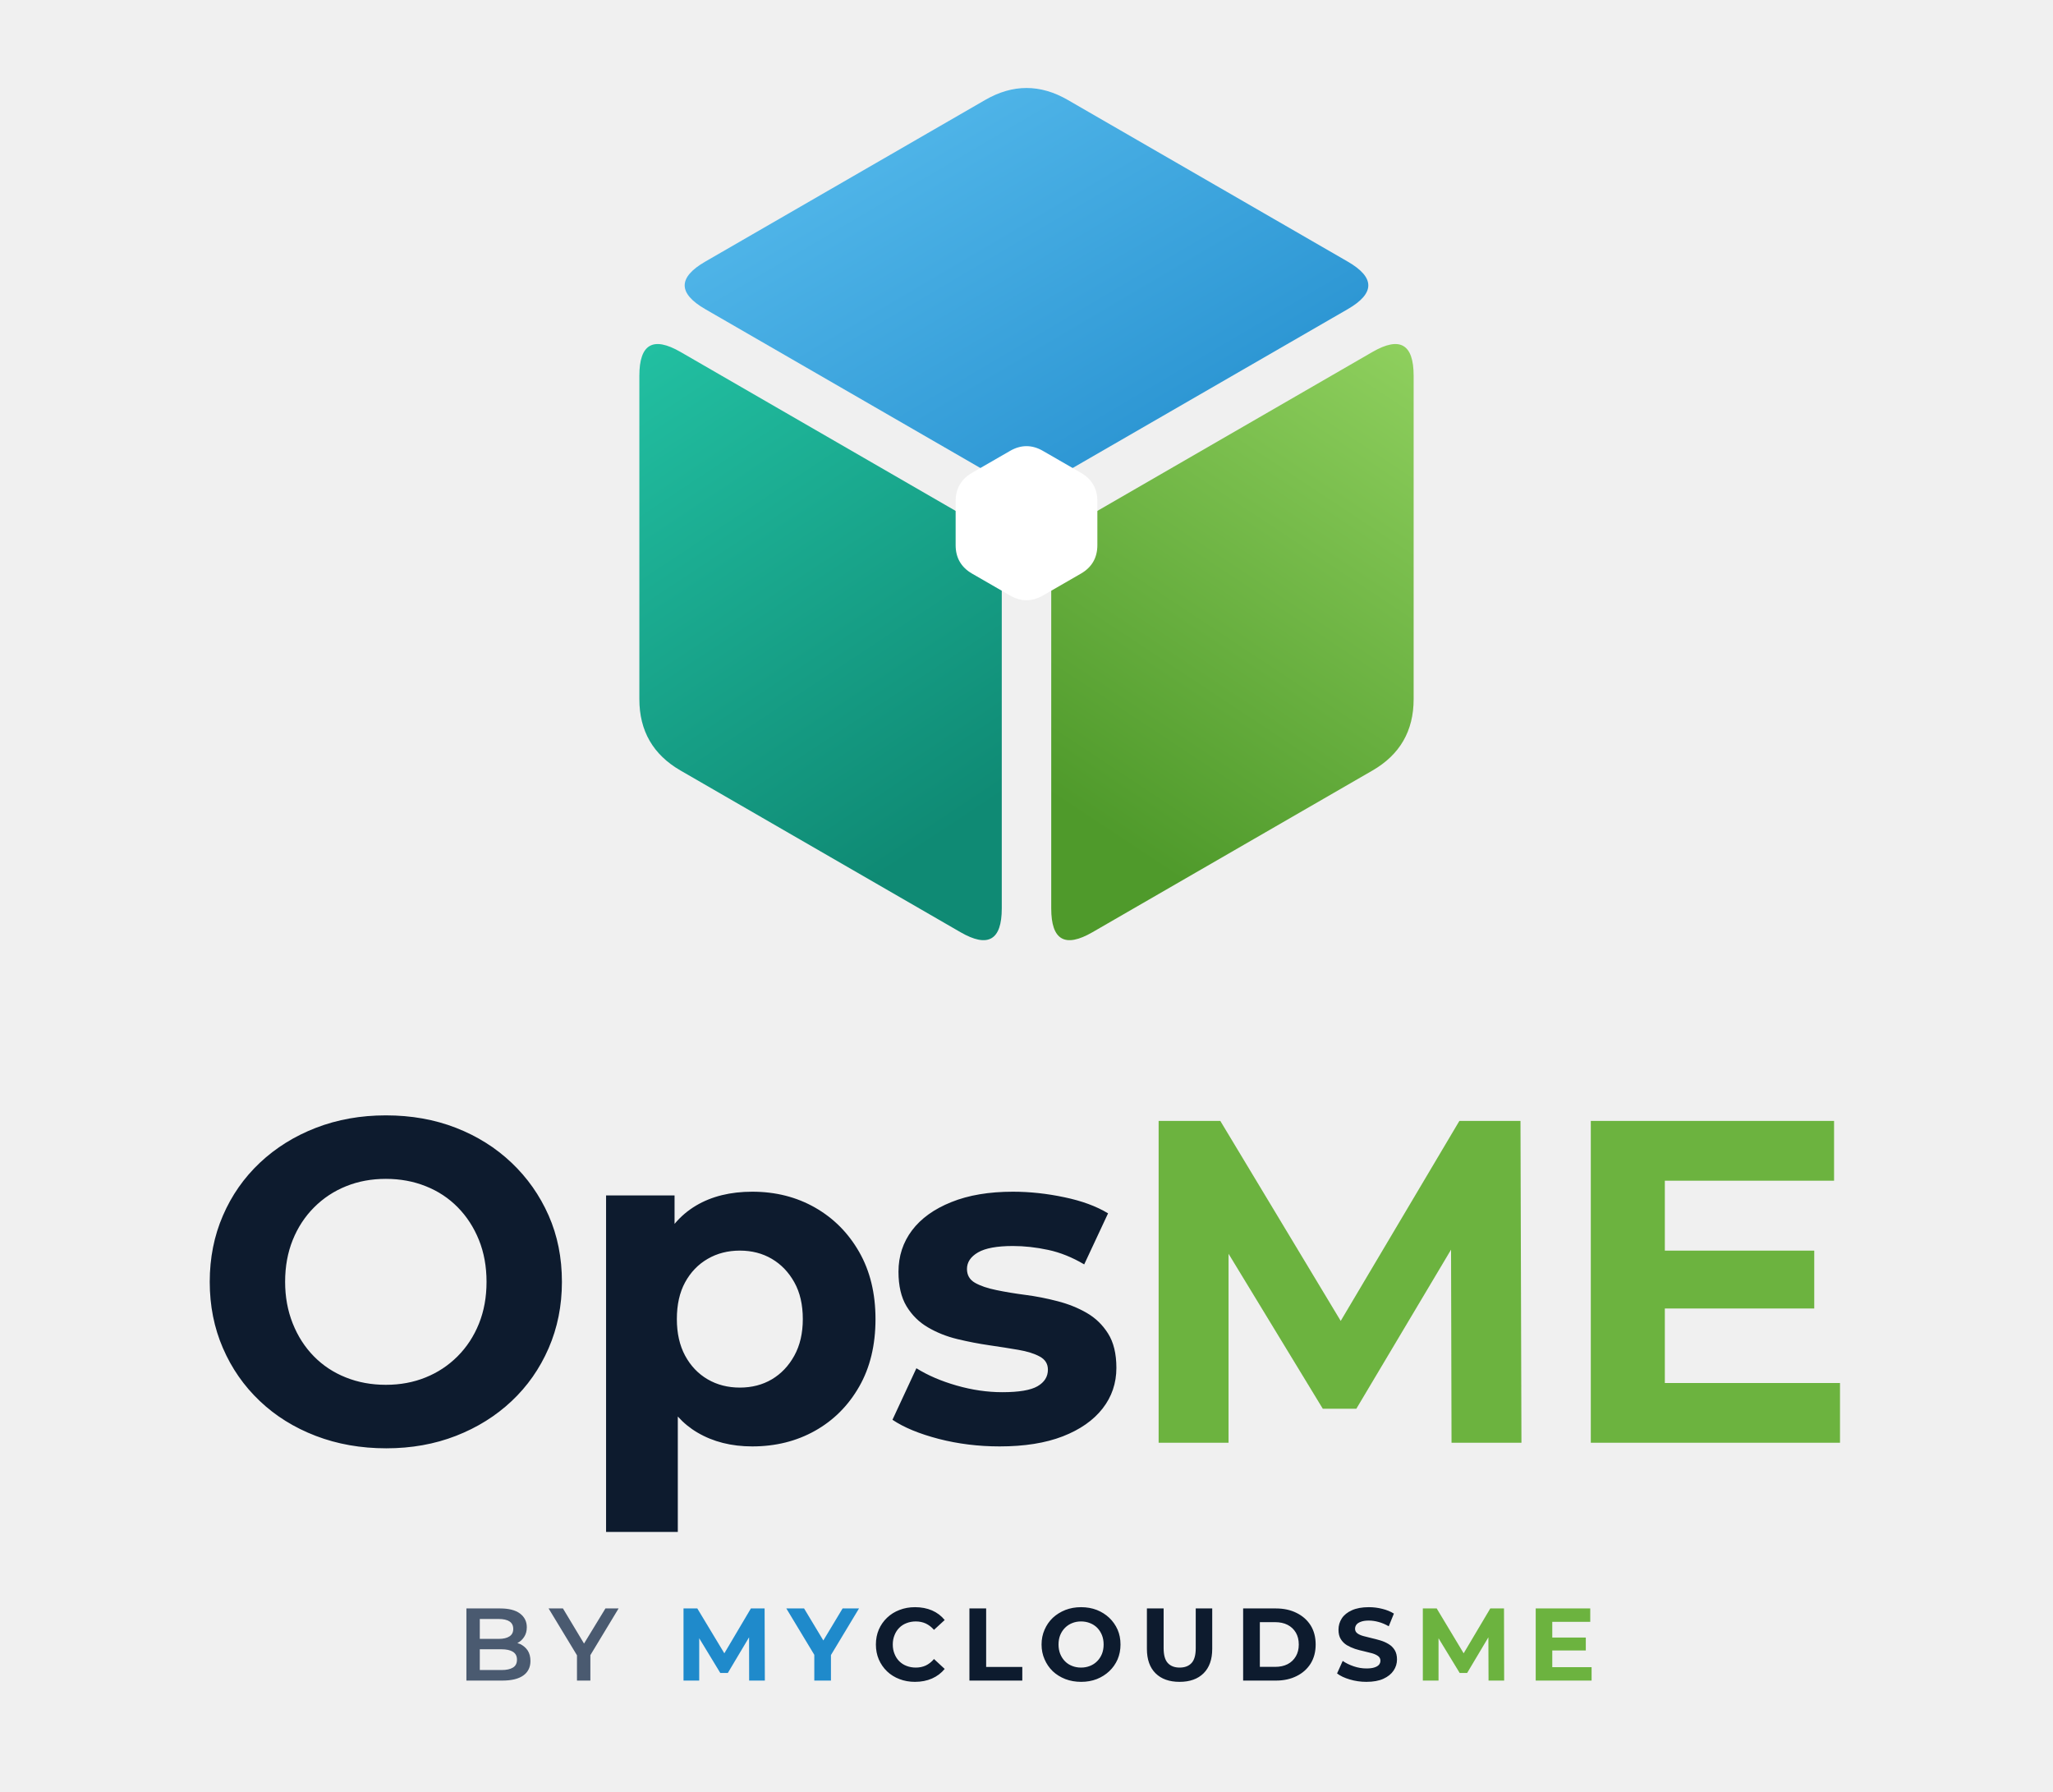
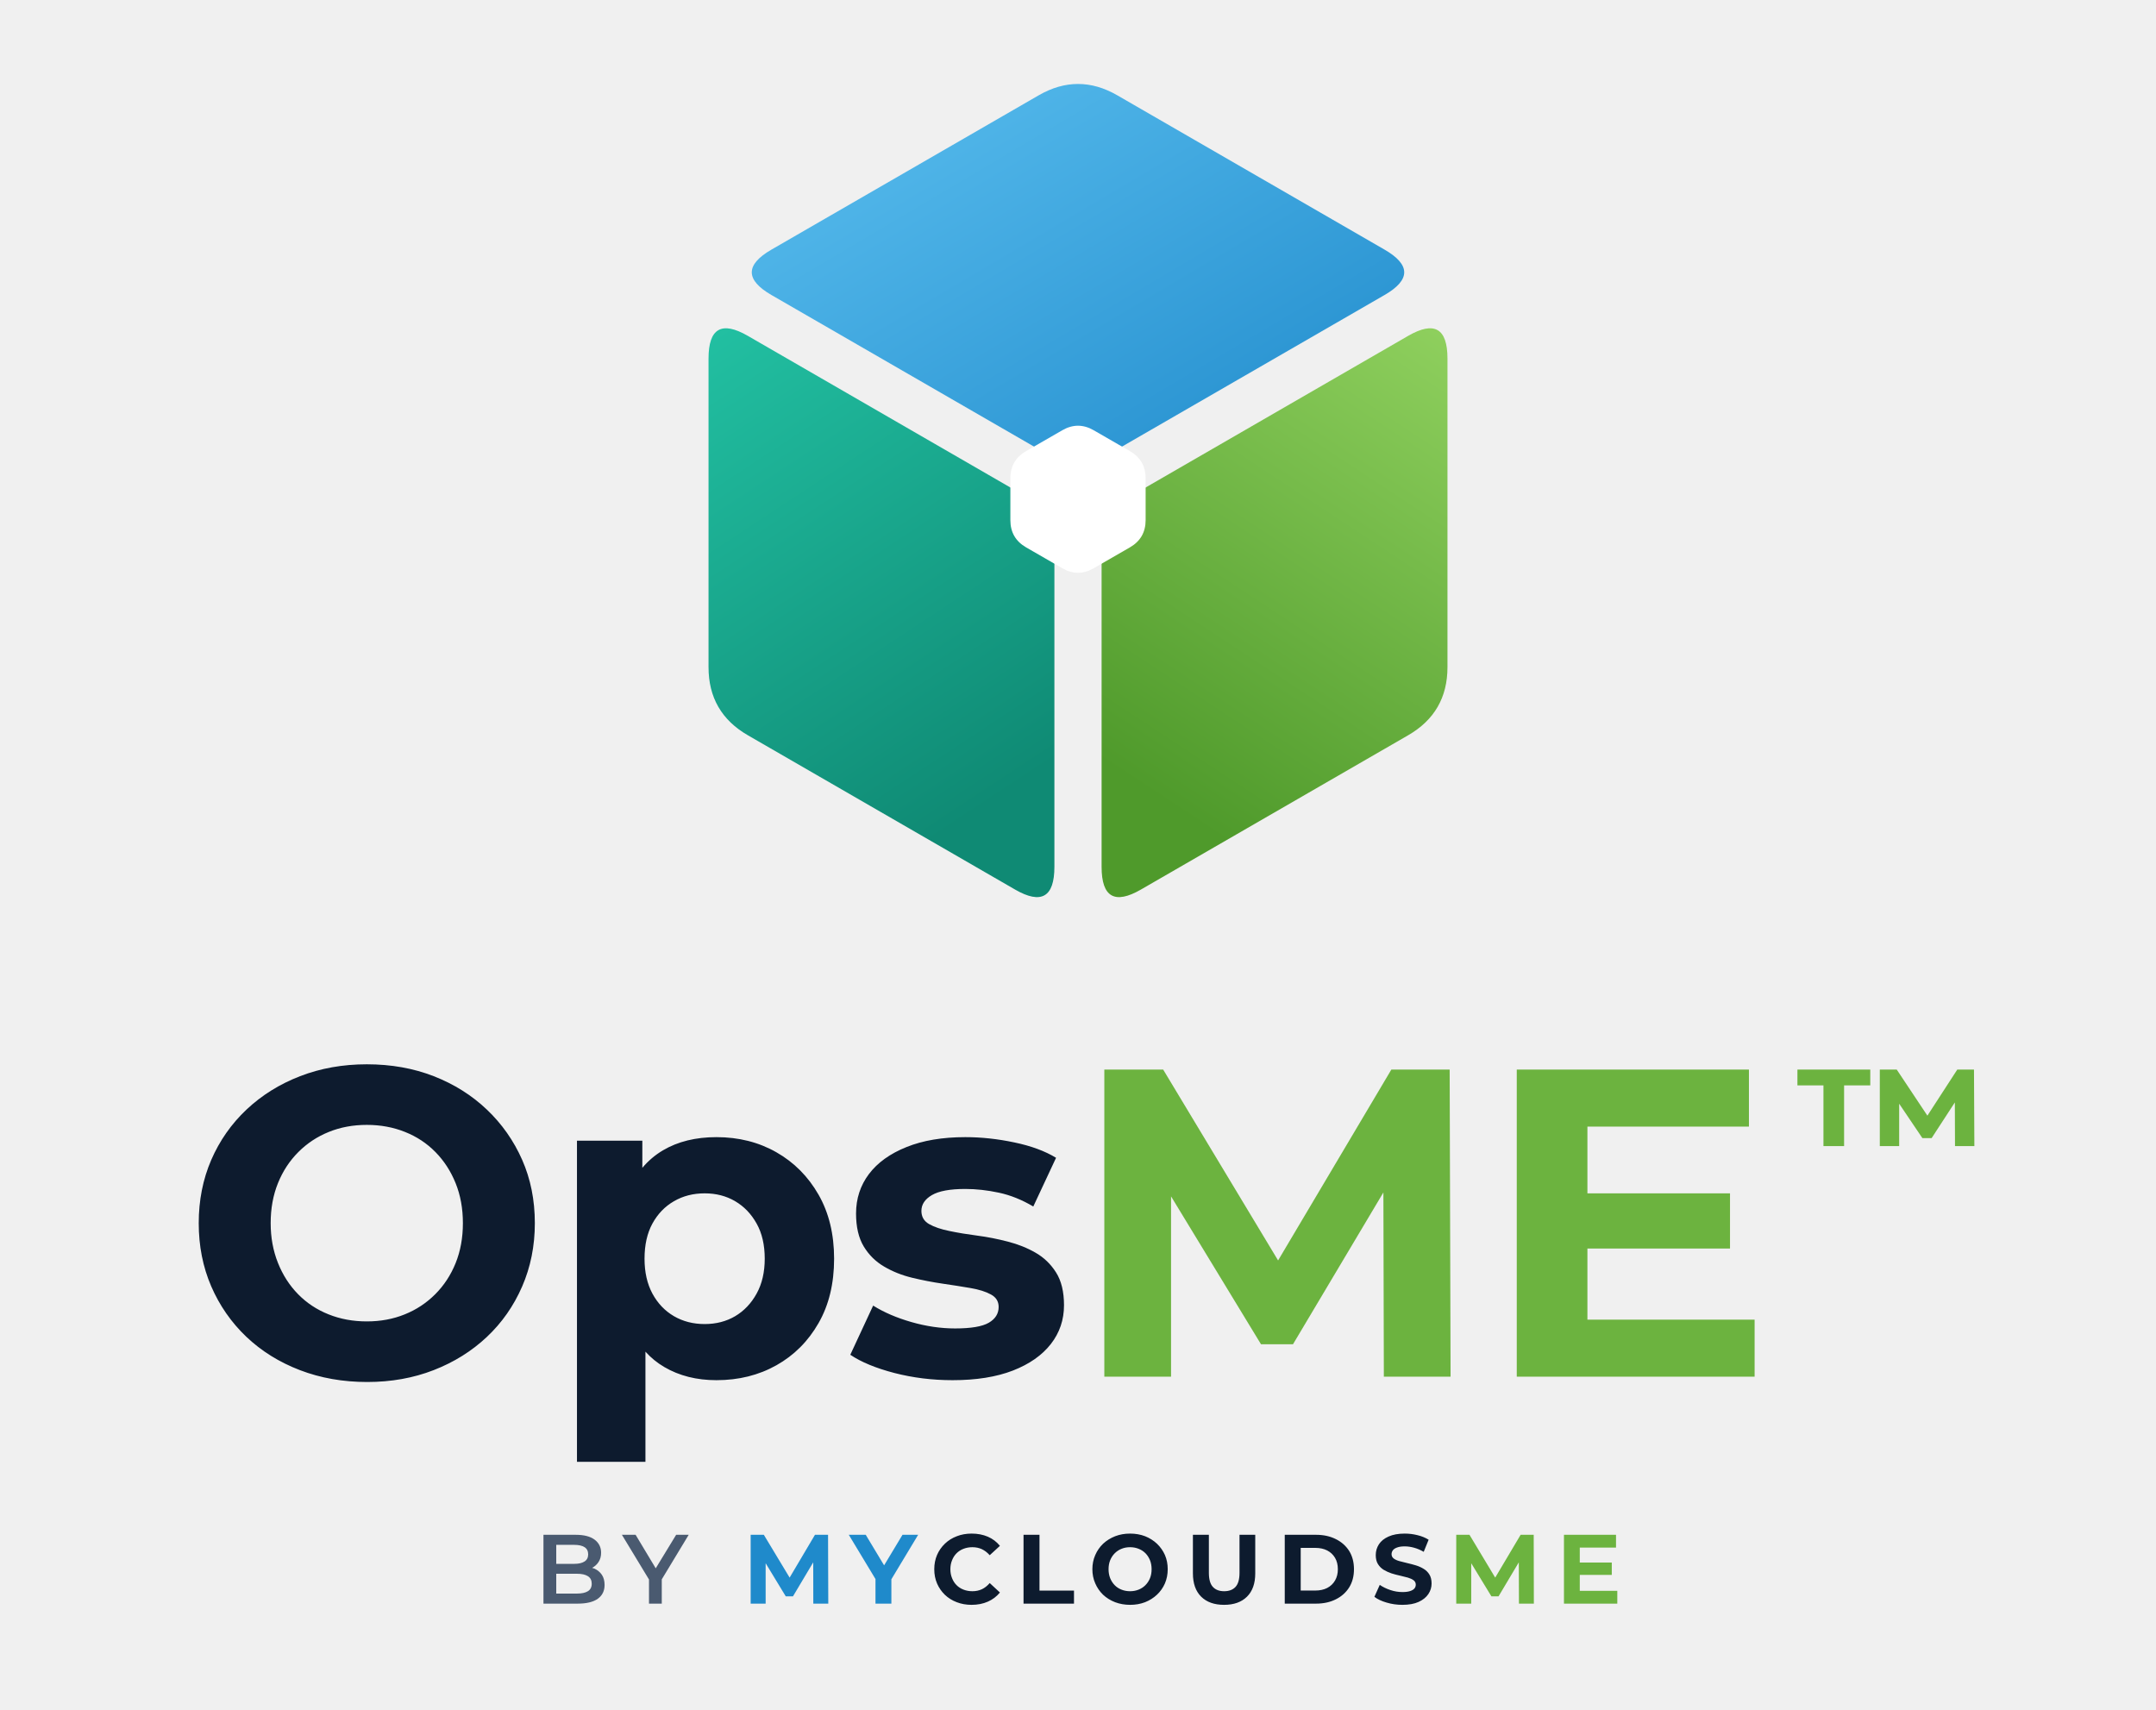
- <svg xmlns="http://www.w3.org/2000/svg" viewBox="0 0 259 226" width="1036" height="904">
+ <svg xmlns="http://www.w3.org/2000/svg" viewBox="0 0 285 226" width="1140" height="904">
  <defs>
    <linearGradient id="sopslightt" x1="0" y1="0" x2="1" y2="1">
      <stop offset="0" stop-color="#5cc0f0" />
      <stop offset="1" stop-color="#1f8acb" />
    </linearGradient>
    <linearGradient id="sopslightl" x1="0" y1="0" x2="0.4" y2="1">
      <stop offset="0" stop-color="#22c0a2" />
      <stop offset="1" stop-color="#0f8a74" />
    </linearGradient>
    <linearGradient id="sopslightr" x1="1" y1="0" x2="0.6" y2="1">
      <stop offset="0" stop-color="#8fd05e" />
      <stop offset="1" stop-color="#4f9a2b" />
    </linearGradient>
    <linearGradient id="sopslighta" x1="0" y1="0" x2="1" y2="1">
      <stop offset="0" stop-color="#4fb6ec" />
      <stop offset=".5" stop-color="#1baa8f" />
      <stop offset="1" stop-color="#6cb33f" />
    </linearGradient>
    <linearGradient id="sopslightb" x1="0" y1="0" x2="1" y2="1">
      <stop offset="0" stop-color="#1f8acb" />
      <stop offset=".55" stop-color="#14957e" />
      <stop offset="1" stop-color="#4f9a2b" />
    </linearGradient>
  </defs>
-   <g transform="translate(69.5,6) scale(1.2)">
+   <g transform="translate(82.5,6) scale(1.2)">
    <path d="M45.67 5.50Q50.00 3.00 54.33 5.50L83.77 22.50Q88.10 25.00 83.77 27.50L51.52 46.12Q50.00 47.00 48.48 46.12L16.23 27.50Q11.90 25.00 16.23 22.50Z" fill="url(#sopslightt)" />
    <path d="M9.30 34.50Q9.30 29.50 13.63 32.00L45.88 50.63Q47.40 51.50 47.40 53.25L47.40 90.50Q47.40 95.50 43.07 93.00L13.63 76.00Q9.30 73.50 9.30 68.50Z" fill="url(#sopslightl)" />
    <path d="M86.37 32.00Q90.70 29.50 90.70 34.50L90.70 68.50Q90.70 73.50 86.37 76.00L56.93 93.00Q52.60 95.50 52.60 90.50L52.60 53.25Q52.60 51.50 54.12 50.63Z" fill="url(#sopslightr)" />
    <path d="M48.27 42.40Q50.00 41.40 51.73 42.40L55.72 44.70Q57.45 45.70 57.45 47.70L57.45 52.30Q57.45 54.30 55.72 55.30L51.73 57.60Q50.00 58.60 48.27 57.60L44.28 55.30Q42.55 54.30 42.55 52.30L42.55 47.70Q42.55 45.70 44.28 44.70Z" fill="#fff" />
  </g>
-   <path d="M48.73 182.70Q43.92 182.70 39.83 181.13Q35.74 179.56 32.76 176.72Q29.77 173.88 28.12 170.05Q26.46 166.22 26.46 161.70Q26.46 157.18 28.12 153.35Q29.77 149.52 32.78 146.68Q35.80 143.84 39.86 142.27Q43.92 140.70 48.68 140.70Q53.49 140.70 57.52 142.27Q61.55 143.84 64.54 146.68Q67.53 149.52 69.21 153.32Q70.89 157.12 70.89 161.70Q70.89 166.22 69.21 170.08Q67.53 173.94 64.54 176.75Q61.55 179.56 57.52 181.13Q53.49 182.70 48.73 182.70M48.68 174.69Q51.40 174.69 53.69 173.76Q55.98 172.84 57.72 171.10Q59.46 169.36 60.42 166.98Q61.38 164.60 61.38 161.70Q61.38 158.80 60.42 156.42Q59.46 154.04 57.75 152.30Q56.04 150.56 53.72 149.64Q51.40 148.71 48.68 148.71Q45.95 148.71 43.66 149.64Q41.37 150.56 39.63 152.30Q37.89 154.04 36.93 156.42Q35.97 158.80 35.97 161.70Q35.97 164.54 36.93 166.95Q37.89 169.36 39.60 171.10Q41.31 172.84 43.63 173.76Q45.95 174.69 48.68 174.69M94.90 182.46Q90.96 182.46 88 180.72Q86.61 179.91 85.51 178.69L85.51 193.25L76.46 193.25L76.46 150.80L85.10 150.80L85.10 154.39Q86.26 153 87.83 152.07Q90.78 150.33 94.90 150.33Q99.31 150.33 102.82 152.33Q106.33 154.33 108.39 157.93Q110.45 161.53 110.45 166.40Q110.45 171.33 108.39 174.92Q106.33 178.52 102.82 180.49Q99.31 182.46 94.90 182.46M93.34 175.04Q95.60 175.04 97.37 174Q99.14 172.95 100.21 171.01Q101.28 169.07 101.28 166.40Q101.28 163.67 100.21 161.76Q99.14 159.84 97.37 158.80Q95.60 157.76 93.34 157.76Q91.07 157.76 89.28 158.80Q87.48 159.84 86.43 161.76Q85.39 163.67 85.39 166.40Q85.39 169.07 86.43 171.01Q87.48 172.95 89.28 174Q91.07 175.04 93.34 175.04M126.11 182.46Q122.10 182.46 118.42 181.51Q114.74 180.55 112.59 179.10L115.61 172.60Q117.75 173.94 120.68 174.78Q123.61 175.62 126.45 175.62Q129.59 175.62 130.89 174.87Q132.20 174.11 132.20 172.78Q132.20 171.68 131.18 171.13Q130.17 170.57 128.48 170.28Q126.80 169.99 124.80 169.70Q122.80 169.41 120.77 168.92Q118.74 168.43 117.06 167.44Q115.38 166.46 114.36 164.77Q113.35 163.09 113.35 160.42Q113.35 157.47 115.06 155.20Q116.77 152.94 120.02 151.64Q123.26 150.33 127.79 150.33Q130.98 150.33 134.28 151.03Q137.59 151.72 139.79 153.06L136.78 159.50Q134.52 158.16 132.23 157.67Q129.94 157.18 127.79 157.18Q124.77 157.18 123.38 157.99Q121.99 158.80 121.99 160.08Q121.99 161.24 123 161.82Q124.02 162.40 125.70 162.74Q127.38 163.09 129.38 163.35Q131.38 163.61 133.41 164.14Q135.44 164.66 137.10 165.62Q138.75 166.57 139.79 168.22Q140.84 169.88 140.84 172.55Q140.84 175.45 139.10 177.68Q137.36 179.91 134.08 181.19Q130.81 182.46 126.11 182.46" fill="#0d1b2e" />
-   <path d="M154.99 182L146.17 182L146.17 141.40L153.95 141.40L169.14 166.63L184.11 141.40L191.82 141.40L191.94 182L183.12 182L183.06 157.64L171.11 177.71L166.88 177.71L154.99 158.16M232.13 182L200.69 182L200.69 141.40L231.38 141.40L231.38 148.94L210.03 148.94L210.03 157.76L228.88 157.76L228.88 165.06L210.03 165.06L210.03 174.46L232.13 174.46" fill="#6cb33f" />
-   <path d="M63.36 212L58.84 212L58.84 202.90L63.10 202.90Q64.74 202.90 65.60 203.54Q66.46 204.19 66.46 205.27Q66.46 205.99 66.12 206.50Q65.79 207 65.27 207.27Q65.44 207.32 65.60 207.38Q66.21 207.67 66.57 208.20Q66.92 208.74 66.92 209.53Q66.92 210.70 66.03 211.35Q65.13 212 63.36 212M60.53 208.05L60.53 210.67L63.26 210.67Q64.21 210.67 64.71 210.36Q65.22 210.05 65.22 209.36Q65.22 208.69 64.71 208.37Q64.21 208.05 63.26 208.05L60.53 208.05M60.53 204.23L60.53 206.74L62.92 206.74Q63.80 206.74 64.28 206.42Q64.75 206.11 64.75 205.49Q64.75 204.85 64.28 204.54Q63.80 204.23 62.92 204.23M74.48 212L72.79 212L72.79 208.81L69.21 202.90L71.02 202.90L73.68 207.33L76.38 202.90L78.04 202.90L74.48 208.79" fill="#4a5a70" />
-   <path d="M88.21 212L86.23 212L86.23 202.90L87.97 202.90L91.38 208.56L94.73 202.90L96.46 202.90L96.49 212L94.51 212L94.50 206.54L91.82 211.04L90.87 211.04L88.21 206.66M104.83 212L102.73 212L102.73 208.75L99.20 202.90L101.44 202.90L103.87 206.94L106.30 202.90L108.37 202.90L104.83 208.78" fill="#1f8acb" />
-   <path d="M115.43 212.16Q114.37 212.16 113.47 211.81Q112.57 211.47 111.90 210.83Q111.24 210.19 110.87 209.34Q110.50 208.48 110.50 207.45Q110.50 206.42 110.87 205.56Q111.24 204.71 111.91 204.07Q112.58 203.43 113.48 203.09Q114.37 202.74 115.44 202.74Q116.62 202.74 117.58 203.15Q118.53 203.56 119.18 204.36L117.83 205.60Q117.36 205.07 116.79 204.80Q116.22 204.54 115.54 204.54Q114.91 204.54 114.37 204.75Q113.84 204.95 113.45 205.34Q113.06 205.73 112.85 206.27Q112.63 206.80 112.63 207.45Q112.63 208.10 112.85 208.63Q113.06 209.17 113.45 209.56Q113.84 209.95 114.37 210.15Q114.91 210.36 115.54 210.36Q116.22 210.36 116.79 210.10Q117.36 209.83 117.83 209.28L119.18 210.53Q118.53 211.32 117.58 211.74Q116.62 212.16 115.43 212.16M128.97 212L122.30 212L122.30 202.90L124.41 202.90L124.41 210.28L128.97 210.28M136.40 212.16Q135.32 212.16 134.40 211.81Q133.48 211.45 132.81 210.82Q132.15 210.18 131.78 209.32Q131.40 208.46 131.40 207.45Q131.40 206.44 131.78 205.58Q132.15 204.72 132.82 204.08Q133.50 203.45 134.41 203.09Q135.32 202.74 136.38 202.74Q137.46 202.74 138.37 203.09Q139.27 203.45 139.94 204.08Q140.61 204.72 140.99 205.57Q141.36 206.42 141.36 207.45Q141.36 208.46 140.99 209.33Q140.61 210.19 139.94 210.82Q139.27 211.45 138.37 211.81Q137.46 212.16 136.40 212.16M136.38 210.36Q136.99 210.36 137.51 210.15Q138.02 209.95 138.41 209.56Q138.80 209.17 139.02 208.63Q139.23 208.10 139.23 207.45Q139.23 206.80 139.02 206.27Q138.80 205.73 138.42 205.34Q138.03 204.95 137.51 204.75Q136.99 204.54 136.38 204.54Q135.77 204.54 135.26 204.75Q134.75 204.95 134.36 205.34Q133.97 205.73 133.75 206.27Q133.54 206.80 133.54 207.45Q133.54 208.09 133.75 208.63Q133.97 209.17 134.35 209.56Q134.73 209.95 135.25 210.15Q135.77 210.36 136.38 210.36M148.81 212.16Q146.87 212.16 145.78 211.08Q144.69 210 144.69 208L144.69 202.90L146.80 202.90L146.80 207.92Q146.80 209.22 147.33 209.79Q147.86 210.36 148.82 210.36Q149.79 210.36 150.32 209.79Q150.85 209.22 150.85 207.92L150.85 202.90L152.93 202.90L152.93 208Q152.93 210 151.84 211.08Q150.75 212.16 148.81 212.16M160.97 212L156.83 212L156.83 202.90L160.97 202.90Q162.45 202.90 163.58 203.47Q164.71 204.03 165.35 205.04Q165.98 206.06 165.98 207.45Q165.98 208.83 165.35 209.85Q164.71 210.87 163.58 211.43Q162.45 212 160.97 212M158.94 204.63L158.94 210.27L160.86 210.27Q161.77 210.27 162.44 209.93Q163.11 209.58 163.48 208.94Q163.85 208.31 163.85 207.45Q163.85 206.58 163.48 205.95Q163.11 205.32 162.44 204.97Q161.77 204.63 160.86 204.63M172.38 212.16Q171.29 212.16 170.29 211.86Q169.29 211.57 168.68 211.10L169.39 209.52Q169.98 209.93 170.78 210.20Q171.57 210.47 172.39 210.47Q173.02 210.47 173.40 210.34Q173.78 210.22 173.97 210Q174.15 209.78 174.15 209.49Q174.15 209.13 173.86 208.91Q173.58 208.70 173.11 208.56Q172.64 208.43 172.07 208.30Q171.51 208.18 170.94 208Q170.38 207.81 169.91 207.53Q169.44 207.24 169.15 206.77Q168.86 206.31 168.86 205.58Q168.86 204.80 169.28 204.15Q169.70 203.51 170.55 203.13Q171.41 202.74 172.69 202.74Q173.55 202.74 174.38 202.95Q175.21 203.15 175.85 203.55L175.20 205.15Q174.56 204.78 173.93 204.61Q173.29 204.43 172.68 204.43Q172.07 204.43 171.68 204.58Q171.29 204.72 171.12 204.95Q170.95 205.18 170.95 205.47Q170.95 205.82 171.24 206.04Q171.52 206.25 171.99 206.38Q172.46 206.51 173.02 206.64Q173.59 206.77 174.16 206.94Q174.72 207.11 175.19 207.40Q175.66 207.68 175.95 208.15Q176.24 208.62 176.24 209.34Q176.24 210.10 175.81 210.74Q175.38 211.38 174.53 211.77Q173.68 212.16 172.38 212.16" fill="#0d1b2e" />
-   <path d="M181.48 212L179.50 212L179.50 202.90L181.25 202.90L184.65 208.56L188.01 202.90L189.74 202.90L189.76 212L187.79 212L187.77 206.54L185.09 211.04L184.15 211.04L181.48 206.66M200.79 212L193.74 212L193.74 202.90L200.62 202.90L200.62 204.59L195.83 204.59L195.83 206.57L200.06 206.57L200.06 208.20L195.83 208.20L195.83 210.31L200.79 210.31" fill="#6cb33f" />
+   <path d="M48.54 182.70Q43.73 182.70 39.64 181.13Q35.55 179.56 32.56 176.72Q29.58 173.88 27.92 170.05Q26.27 166.22 26.27 161.70Q26.27 157.18 27.92 153.35Q29.58 149.52 32.59 146.68Q35.61 143.84 39.67 142.27Q43.73 140.70 48.49 140.70Q53.30 140.70 57.33 142.27Q61.36 143.84 64.35 146.68Q67.34 149.52 69.02 153.32Q70.70 157.12 70.70 161.70Q70.70 166.22 69.02 170.08Q67.34 173.94 64.35 176.75Q61.36 179.56 57.33 181.13Q53.30 182.70 48.54 182.70M48.49 174.69Q51.21 174.69 53.50 173.76Q55.79 172.84 57.53 171.10Q59.27 169.36 60.23 166.98Q61.19 164.60 61.19 161.70Q61.19 158.80 60.23 156.42Q59.27 154.04 57.56 152.30Q55.85 150.56 53.53 149.64Q51.21 148.71 48.49 148.71Q45.76 148.71 43.47 149.64Q41.18 150.56 39.44 152.30Q37.70 154.04 36.74 156.42Q35.78 158.80 35.78 161.70Q35.78 164.54 36.74 166.95Q37.70 169.36 39.41 171.10Q41.12 172.84 43.44 173.76Q45.76 174.69 48.49 174.69M94.71 182.46Q90.77 182.46 87.81 180.72Q86.42 179.91 85.32 178.69L85.32 193.25L76.27 193.25L76.27 150.80L84.91 150.80L84.91 154.39Q86.07 153 87.64 152.07Q90.59 150.33 94.71 150.33Q99.12 150.33 102.63 152.33Q106.14 154.33 108.20 157.93Q110.26 161.53 110.26 166.40Q110.26 171.33 108.20 174.92Q106.14 178.52 102.63 180.49Q99.12 182.46 94.71 182.46M93.15 175.04Q95.41 175.04 97.18 174Q98.95 172.95 100.02 171.01Q101.09 169.07 101.09 166.40Q101.09 163.67 100.02 161.76Q98.95 159.84 97.18 158.80Q95.41 157.76 93.15 157.76Q90.88 157.76 89.09 158.80Q87.29 159.84 86.24 161.76Q85.20 163.67 85.20 166.40Q85.20 169.07 86.24 171.01Q87.29 172.95 89.09 174Q90.88 175.04 93.15 175.04M125.92 182.46Q121.91 182.46 118.23 181.51Q114.55 180.55 112.40 179.10L115.42 172.60Q117.56 173.94 120.49 174.78Q123.42 175.62 126.26 175.62Q129.40 175.62 130.70 174.87Q132.01 174.11 132.01 172.78Q132.01 171.68 130.99 171.13Q129.98 170.57 128.29 170.28Q126.61 169.99 124.61 169.70Q122.61 169.41 120.58 168.92Q118.55 168.43 116.87 167.44Q115.19 166.46 114.17 164.77Q113.16 163.09 113.16 160.42Q113.16 157.47 114.87 155.20Q116.58 152.94 119.83 151.64Q123.07 150.33 127.60 150.33Q130.79 150.33 134.09 151.03Q137.40 151.72 139.60 153.06L136.59 159.50Q134.33 158.16 132.03 157.67Q129.74 157.18 127.60 157.18Q124.58 157.18 123.19 157.99Q121.80 158.80 121.80 160.08Q121.80 161.24 122.81 161.82Q123.83 162.40 125.51 162.74Q127.19 163.09 129.19 163.35Q131.19 163.61 133.22 164.14Q135.25 164.66 136.91 165.62Q138.56 166.57 139.60 168.22Q140.65 169.88 140.65 172.55Q140.65 175.45 138.91 177.68Q137.17 179.91 133.89 181.19Q130.61 182.46 125.92 182.46" fill="#0d1b2e" />
+   <path d="M154.80 182L145.98 182L145.98 141.40L153.76 141.40L168.95 166.63L183.92 141.40L191.63 141.40L191.75 182L182.93 182L182.87 157.64L170.92 177.71L166.69 177.71L154.80 158.16M231.94 182L200.50 182L200.50 141.40L231.19 141.40L231.19 148.94L209.84 148.94L209.84 157.76L228.69 157.76L228.69 165.06L209.84 165.06L209.84 174.46L231.94 174.46" fill="#6cb33f" />
+   <path d="M251.05 151.51L248.49 151.51L248.49 141.40L250.73 141.40L254.78 147.49L258.73 141.40L260.94 141.40L260.99 151.51L258.43 151.51L258.41 145.74L255.34 150.46L254.12 150.46L251.05 145.91L251.05 151.51M243.77 151.51L241.04 151.51L241.04 143.49L237.60 143.49L237.60 141.40L247.23 141.40L247.23 143.49L243.77 143.49" fill="#6cb33f" />
+   <path d="M76.36 212L71.84 212L71.84 202.90L76.10 202.90Q77.74 202.90 78.60 203.54Q79.46 204.19 79.46 205.27Q79.46 205.99 79.12 206.50Q78.79 207 78.27 207.27Q78.44 207.32 78.60 207.38Q79.21 207.67 79.57 208.20Q79.92 208.74 79.92 209.53Q79.92 210.70 79.03 211.35Q78.13 212 76.36 212M73.53 208.05L73.53 210.67L76.26 210.67Q77.21 210.67 77.71 210.36Q78.22 210.05 78.22 209.36Q78.22 208.69 77.71 208.37Q77.21 208.05 76.26 208.05L73.53 208.05M73.53 204.23L73.53 206.74L75.92 206.74Q76.80 206.74 77.28 206.42Q77.75 206.11 77.75 205.49Q77.75 204.85 77.28 204.54Q76.80 204.23 75.92 204.23M87.48 212L85.79 212L85.79 208.81L82.21 202.90L84.02 202.90L86.68 207.33L89.38 202.90L91.04 202.90L87.48 208.79" fill="#4a5a70" />
+   <path d="M101.21 212L99.23 212L99.23 202.90L100.97 202.90L104.38 208.56L107.73 202.90L109.46 202.90L109.49 212L107.51 212L107.50 206.54L104.82 211.04L103.87 211.04L101.21 206.66M117.83 212L115.73 212L115.73 208.75L112.20 202.90L114.44 202.90L116.87 206.94L119.30 202.90L121.37 202.90L117.83 208.78" fill="#1f8acb" />
+   <path d="M128.43 212.16Q127.37 212.16 126.47 211.81Q125.57 211.47 124.90 210.83Q124.24 210.19 123.87 209.34Q123.50 208.48 123.50 207.45Q123.50 206.42 123.87 205.56Q124.24 204.71 124.91 204.07Q125.58 203.43 126.48 203.09Q127.37 202.74 128.44 202.74Q129.62 202.74 130.58 203.15Q131.53 203.56 132.18 204.36L130.83 205.60Q130.36 205.07 129.79 204.80Q129.22 204.54 128.54 204.54Q127.91 204.54 127.37 204.75Q126.84 204.95 126.45 205.34Q126.06 205.73 125.85 206.27Q125.63 206.80 125.63 207.45Q125.63 208.10 125.85 208.63Q126.06 209.17 126.45 209.56Q126.84 209.95 127.37 210.15Q127.91 210.36 128.54 210.36Q129.22 210.36 129.79 210.10Q130.36 209.83 130.83 209.28L132.18 210.53Q131.53 211.32 130.58 211.74Q129.62 212.16 128.43 212.16M141.97 212L135.30 212L135.30 202.90L137.41 202.90L137.41 210.28L141.97 210.28M149.40 212.16Q148.32 212.16 147.40 211.81Q146.48 211.45 145.81 210.82Q145.15 210.18 144.78 209.32Q144.40 208.46 144.40 207.45Q144.40 206.44 144.78 205.58Q145.15 204.72 145.82 204.08Q146.50 203.45 147.41 203.09Q148.32 202.74 149.38 202.74Q150.46 202.74 151.37 203.09Q152.27 203.45 152.94 204.08Q153.61 204.72 153.99 205.57Q154.36 206.42 154.36 207.45Q154.36 208.46 153.99 209.33Q153.61 210.19 152.94 210.82Q152.27 211.45 151.37 211.81Q150.46 212.16 149.40 212.16M149.38 210.36Q149.99 210.36 150.51 210.15Q151.02 209.95 151.41 209.56Q151.80 209.17 152.02 208.63Q152.23 208.10 152.23 207.45Q152.23 206.80 152.02 206.27Q151.80 205.73 151.42 205.34Q151.03 204.95 150.51 204.75Q149.99 204.54 149.38 204.54Q148.77 204.54 148.26 204.75Q147.75 204.95 147.36 205.34Q146.97 205.73 146.75 206.27Q146.54 206.80 146.54 207.45Q146.54 208.09 146.75 208.63Q146.97 209.17 147.35 209.56Q147.73 209.95 148.25 210.15Q148.77 210.36 149.38 210.36M161.81 212.16Q159.87 212.16 158.78 211.08Q157.69 210 157.69 208L157.69 202.90L159.80 202.90L159.80 207.92Q159.80 209.22 160.33 209.79Q160.86 210.36 161.82 210.36Q162.79 210.36 163.32 209.79Q163.85 209.22 163.85 207.92L163.85 202.90L165.93 202.90L165.93 208Q165.93 210 164.84 211.08Q163.75 212.16 161.81 212.16M173.97 212L169.83 212L169.83 202.90L173.97 202.90Q175.45 202.90 176.58 203.47Q177.71 204.03 178.35 205.04Q178.98 206.06 178.98 207.45Q178.98 208.83 178.35 209.85Q177.71 210.87 176.58 211.43Q175.45 212 173.97 212M171.94 204.63L171.94 210.27L173.86 210.27Q174.77 210.27 175.44 209.93Q176.11 209.58 176.48 208.94Q176.85 208.31 176.85 207.45Q176.85 206.58 176.48 205.95Q176.11 205.32 175.44 204.97Q174.77 204.63 173.86 204.63M185.38 212.16Q184.29 212.16 183.29 211.86Q182.29 211.57 181.68 211.10L182.39 209.52Q182.98 209.93 183.78 210.20Q184.57 210.47 185.39 210.47Q186.02 210.47 186.40 210.34Q186.78 210.22 186.97 210Q187.15 209.78 187.15 209.49Q187.15 209.13 186.86 208.91Q186.58 208.70 186.11 208.56Q185.64 208.43 185.07 208.30Q184.51 208.18 183.94 208Q183.38 207.81 182.91 207.53Q182.44 207.24 182.15 206.77Q181.86 206.31 181.86 205.58Q181.86 204.80 182.28 204.15Q182.70 203.51 183.55 203.13Q184.41 202.74 185.69 202.74Q186.55 202.74 187.38 202.95Q188.21 203.15 188.85 203.55L188.20 205.15Q187.56 204.78 186.93 204.61Q186.29 204.43 185.68 204.43Q185.07 204.43 184.68 204.58Q184.29 204.72 184.12 204.95Q183.95 205.18 183.95 205.47Q183.95 205.82 184.24 206.04Q184.52 206.25 184.99 206.38Q185.46 206.51 186.02 206.64Q186.59 206.77 187.16 206.94Q187.72 207.11 188.19 207.40Q188.66 207.68 188.95 208.15Q189.24 208.62 189.24 209.34Q189.24 210.10 188.81 210.74Q188.38 211.38 187.53 211.77Q186.68 212.16 185.38 212.16" fill="#0d1b2e" />
+   <path d="M194.48 212L192.50 212L192.50 202.90L194.25 202.90L197.65 208.56L201.01 202.90L202.74 202.90L202.76 212L200.79 212L200.77 206.54L198.09 211.04L197.15 211.04L194.48 206.66M213.79 212L206.74 212L206.74 202.90L213.62 202.90L213.62 204.59L208.83 204.59L208.83 206.57L213.06 206.57L213.06 208.20L208.83 208.20L208.83 210.31L213.79 210.31" fill="#6cb33f" />
</svg>
